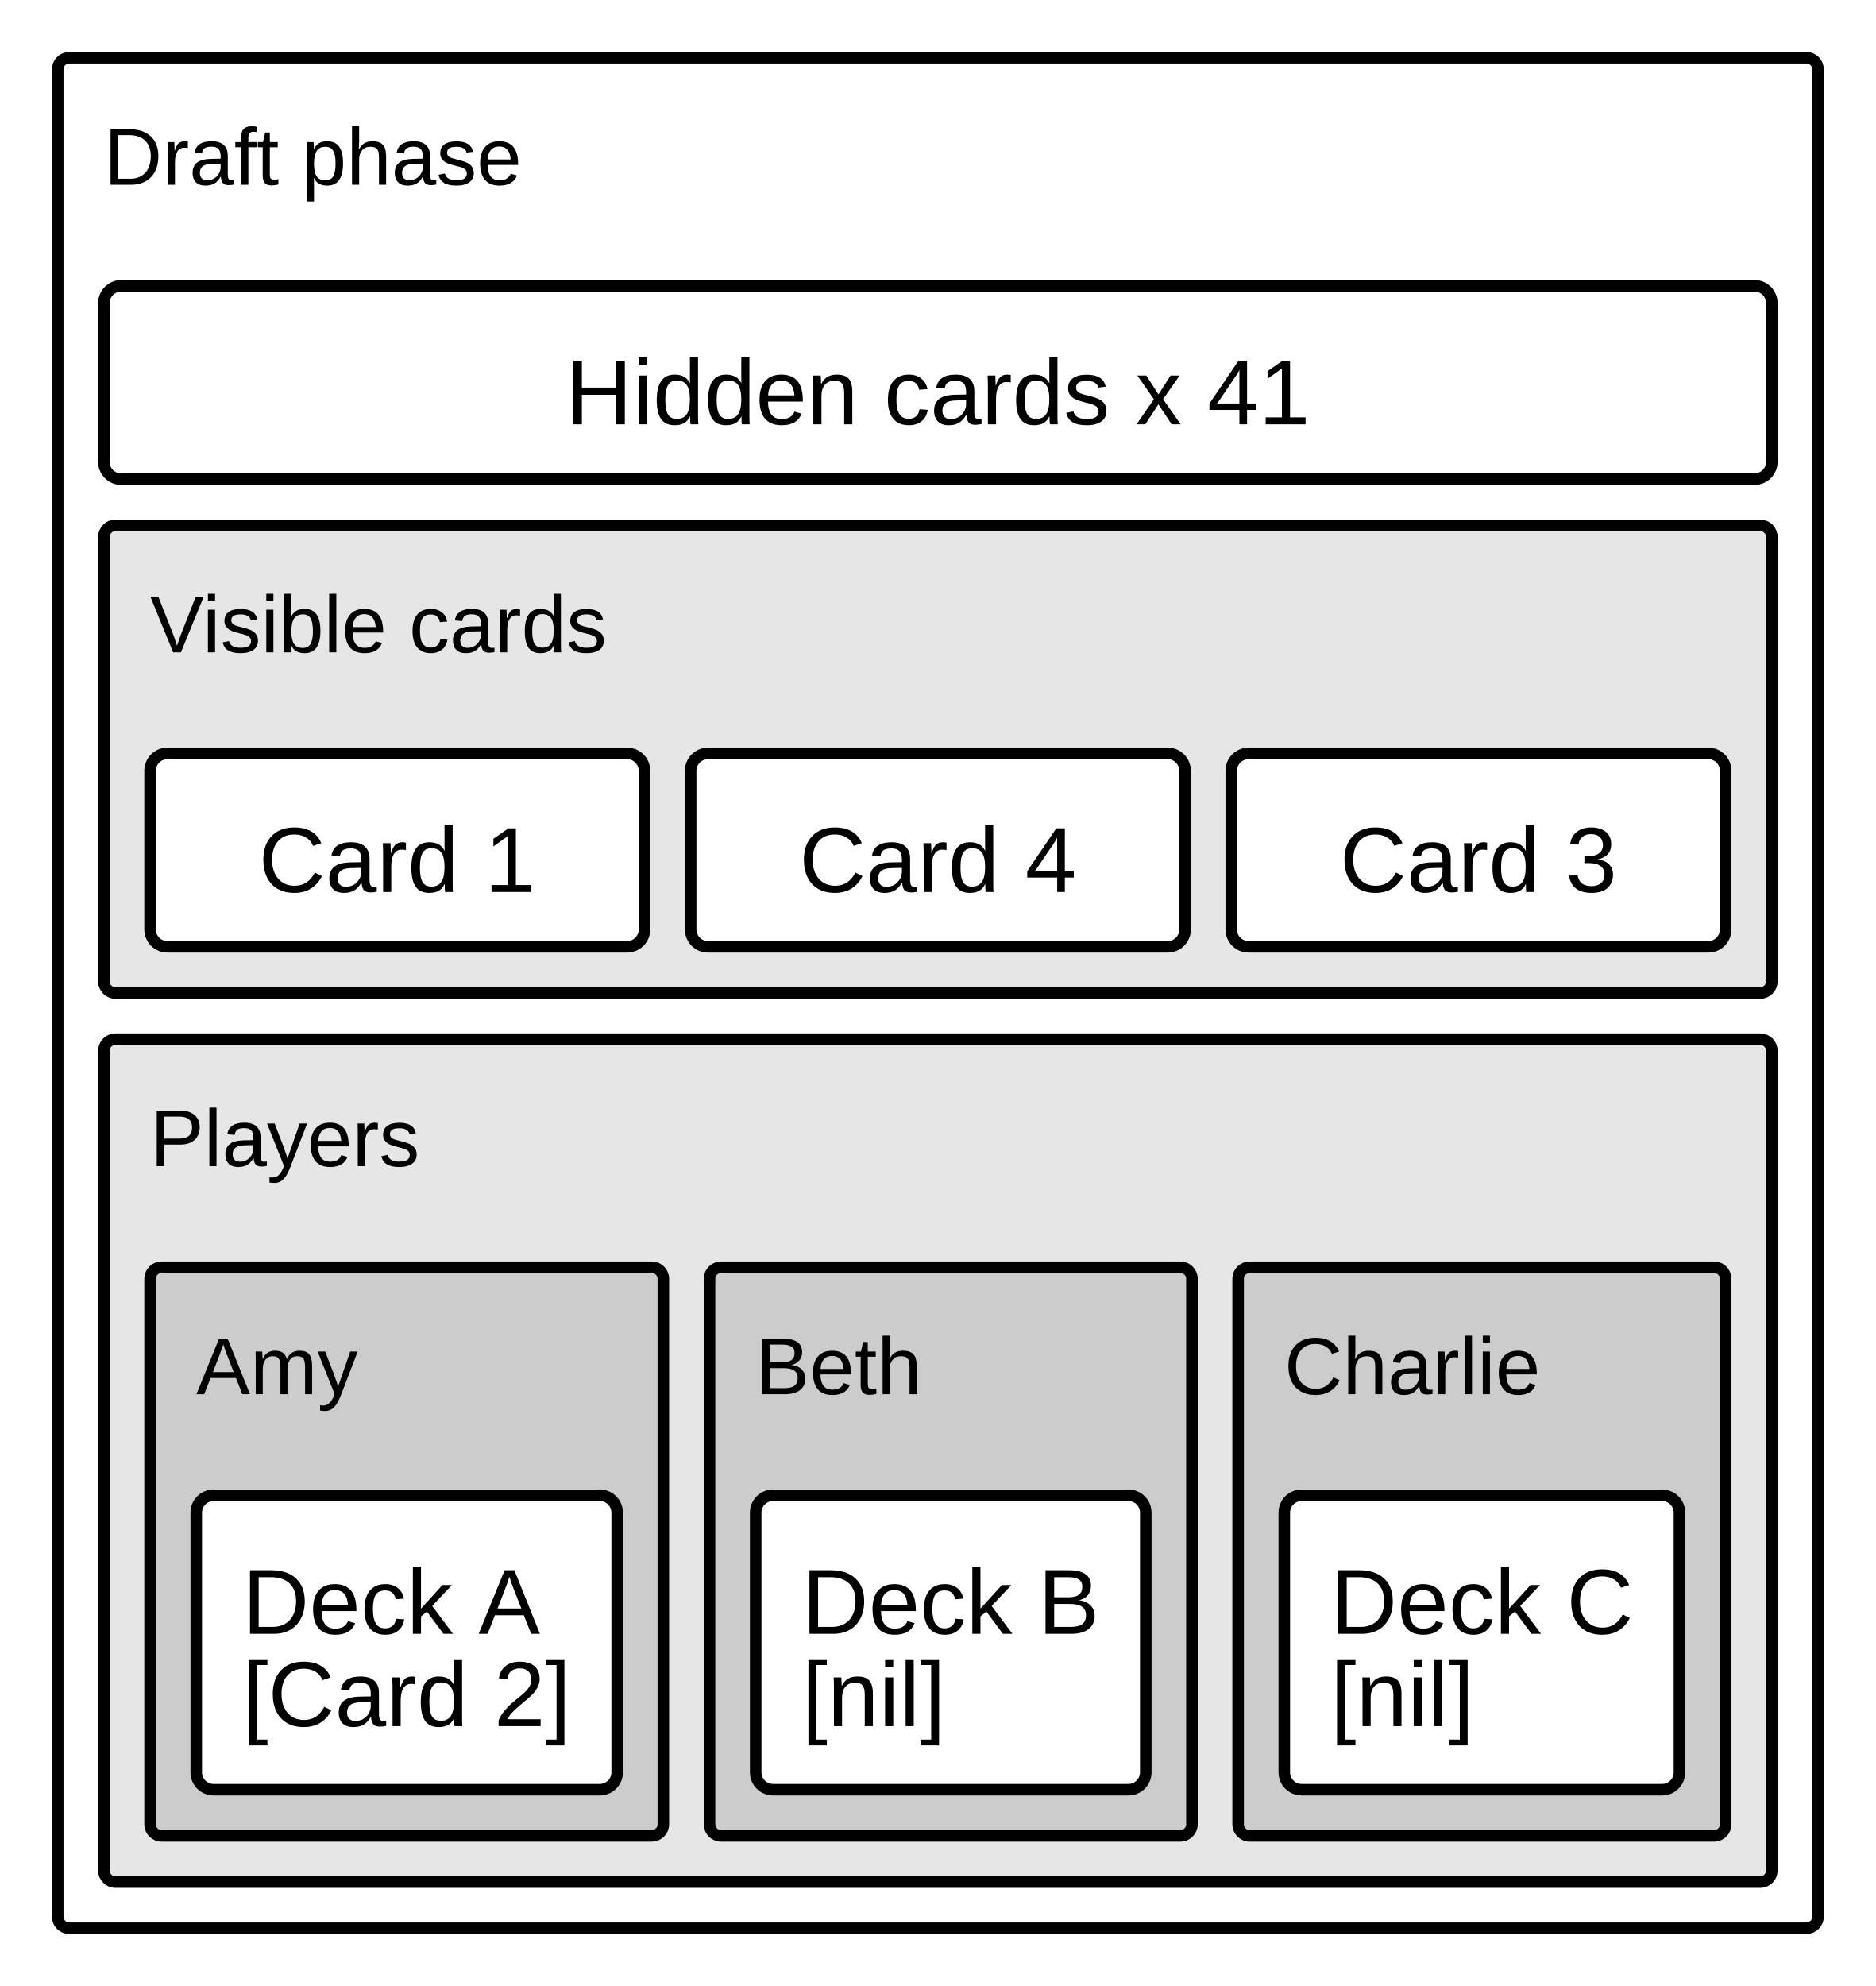
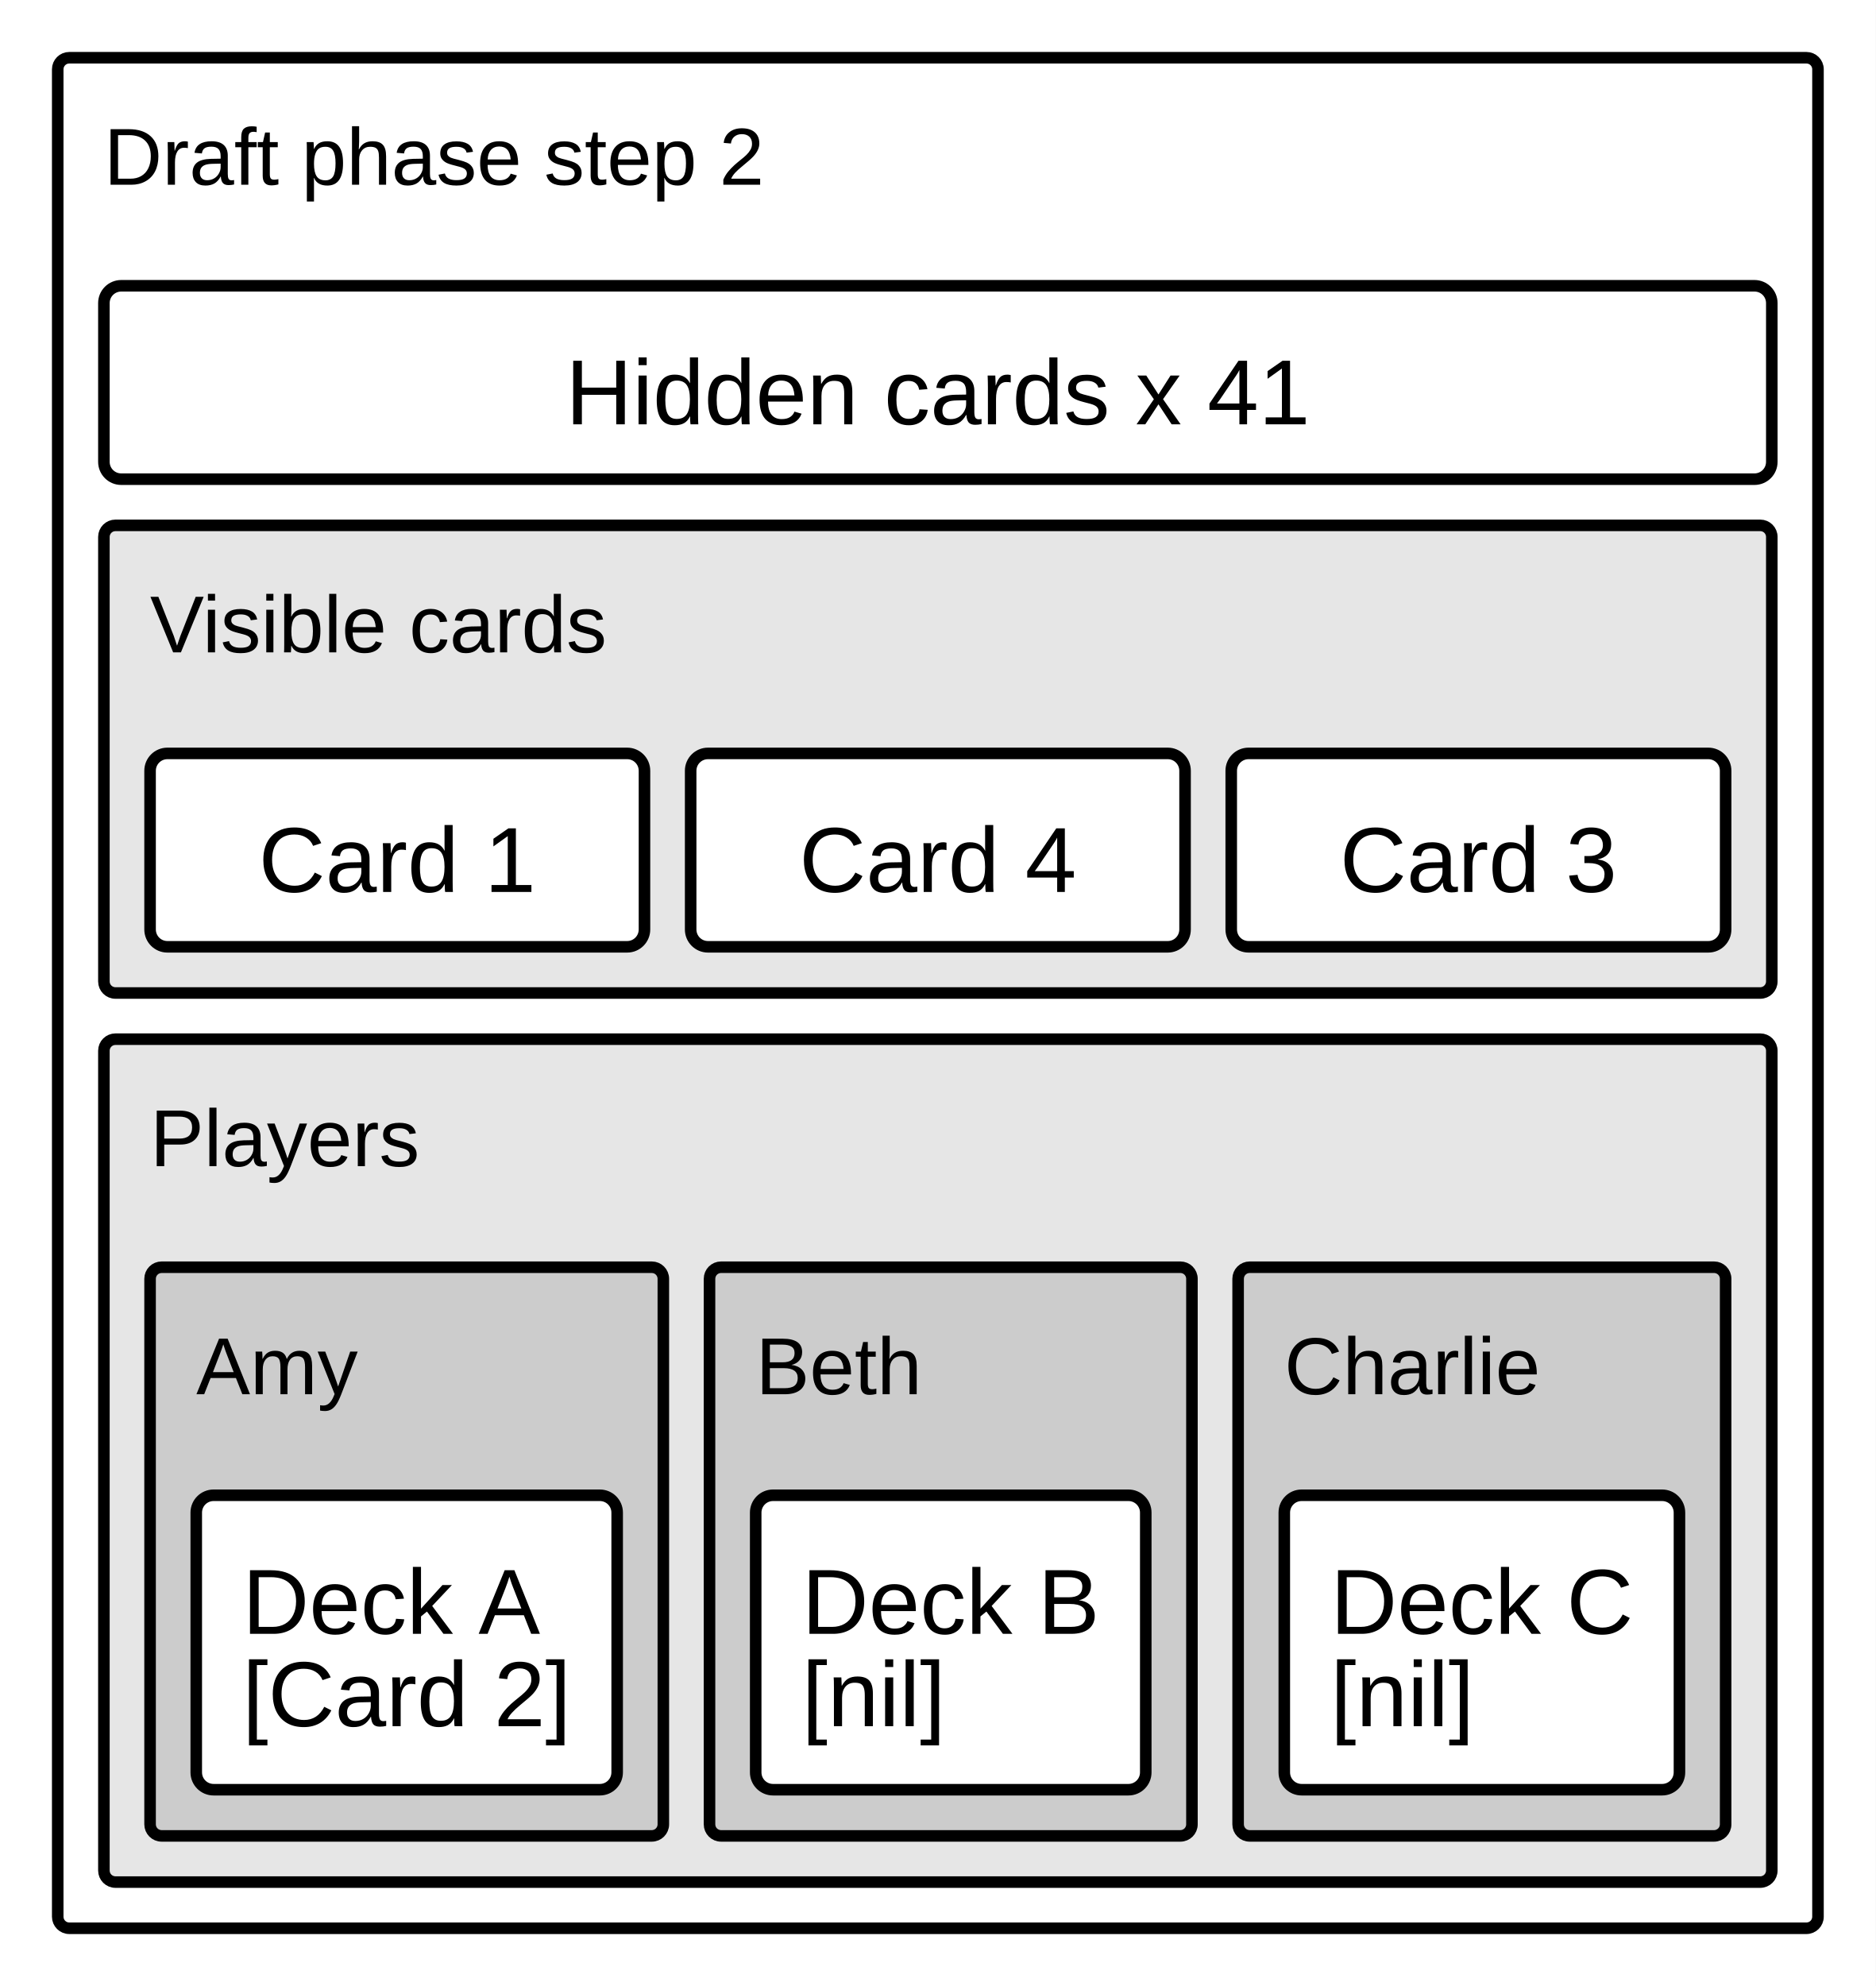
<svg xmlns="http://www.w3.org/2000/svg" id="mainsvg" width="357.457" height="378.4" viewBox="-10 -10 324.961 344">
  <defs>
    <marker id="arrow" viewBox="0 0 10 10" refX="10" refY="5" markerWidth="5" markerHeight="5" orient="auto-start-reverse" fill="black">
      <path d="M 0 0 L 10 5 L 0 10 z" />
    </marker>
    <filter id="shadowOLD" x="-50%" y="-50%" width="250%" height="250%">
      <feDropShadow flood-color="black" flood-opacity="0.3" dx="1" dy="1" stdDeviation="2"> </feDropShadow>
    </filter>
    <filter id="shadow-path" filterUnits="userSpaceOnUse" x="-10" y="-10" width="324.961px" height="344px">
      <feDropShadow flood-color="black" flood-opacity="0.1" dx="1" dy="1" stdDeviation="1"> </feDropShadow>
    </filter>
    <filter id="shadow" filterUnits="userSpaceOnUse" x="-10" y="-10" width="424.961px" height="444px">
      <feDropShadow flood-color="black" flood-opacity="0.1" dx="1" dy="1" stdDeviation="1"> </feDropShadow>
    </filter>
  </defs>
  <rect x="-10" y="-10" width="324.961" height="344" fill="#fff" />
  <g transform="translate(0, 0)">
    <rect width="304.961" height="324" stroke="black" fill="#ffffff" stroke-width="2" transform="translate(0, 0)" rx="2" />
    <g transform="translate(4, 4)">
      <rect width="80.38" height="23.5" stroke="black" fill="none" stroke-width="0" transform="translate(0, 0)" rx="0" />
      <text fill="black" font-size="14" font-weight="normal" transform="translate(4, 4)" alignment-baseline="middle" font-family="Arial">
-         <tspan x="0" dy="14" font-family="Arial" font-size="14" font-weight="normal">Draft phase</tspan>
+         <tspan x="0" dy="14" font-family="Arial" font-size="14" font-weight="normal">Draft phase step 2</tspan>
      </text>
    </g>
    <g transform="translate(8, 39.5)">
      <rect width="288.961" height="33.5" stroke="black" fill="white" stroke-width="2" transform="translate(0, 0)" rx="3" />
      <text fill="black" font-size="16" font-weight="normal" transform="translate(79.99609, 8)" alignment-baseline="middle" font-family="Arial">
        <tspan x="0" dy="16" font-family="Arial" font-size="16" font-weight="normal">Hidden cards x 41</tspan>
      </text>
    </g>
    <g transform="translate(8, 81)">
      <rect width="288.961" height="81" stroke="black" fill="#e6e6e6" stroke-width="2" transform="translate(0, 0)" rx="2" />
      <g transform="translate(4, 4)">
        <rect width="87.12" height="23.5" stroke="black" fill="none" stroke-width="0" transform="translate(0, 0)" rx="0" />
        <text fill="black" font-size="14" font-weight="normal" transform="translate(4, 4)" alignment-baseline="middle" font-family="Arial">
          <tspan x="0" dy="14" font-family="Arial" font-size="14" font-weight="normal">Visible cards</tspan>
        </text>
      </g>
      <g transform="translate(8, 39.5)">
        <rect width="85.654" height="33.5" stroke="black" fill="white" stroke-width="2" transform="translate(0, 0)" rx="3" />
        <text fill="black" font-size="16" font-weight="normal" transform="translate(18.8112, 8)" alignment-baseline="middle" font-family="Arial">
          <tspan x="0" dy="16" font-family="Arial" font-size="16" font-weight="normal">Card 1</tspan>
        </text>
      </g>
      <g transform="translate(101.6536, 39.5)">
        <rect width="85.654" height="33.5" stroke="black" fill="white" stroke-width="2" transform="translate(0, 0)" rx="3" />
        <text fill="black" font-size="16" font-weight="normal" transform="translate(18.8112, 8)" alignment-baseline="middle" font-family="Arial">
          <tspan x="0" dy="16" font-family="Arial" font-size="16" font-weight="normal">Card 4</tspan>
        </text>
      </g>
      <g transform="translate(195.3073, 39.5)">
        <rect width="85.654" height="33.5" stroke="black" fill="white" stroke-width="2" transform="translate(0, 0)" rx="3" />
        <text fill="black" font-size="16" font-weight="normal" transform="translate(18.8112, 8)" alignment-baseline="middle" font-family="Arial">
          <tspan x="0" dy="16" font-family="Arial" font-size="16" font-weight="normal">Card 3</tspan>
        </text>
      </g>
    </g>
    <g transform="translate(8, 170)">
      <rect width="288.961" height="146" stroke="black" fill="#e6e6e6" stroke-width="2" transform="translate(0, 0)" rx="2" />
      <g transform="translate(4, 4)">
        <rect width="54.69" height="23.5" stroke="black" fill="none" stroke-width="0" transform="translate(0, 0)" rx="0" />
        <text fill="black" font-size="14" font-weight="normal" transform="translate(4, 4)" alignment-baseline="middle" font-family="Arial">
          <tspan x="0" dy="14" font-family="Arial" font-size="14" font-weight="normal">Players</tspan>
        </text>
      </g>
      <g transform="translate(8, 39.5)">
        <rect width="88.922" height="98.5" stroke="black" fill="#cccccc" stroke-width="2" transform="translate(0, 0)" rx="2" />
        <g transform="translate(4, 4)">
          <rect width="36.008" height="23.5" stroke="black" fill="none" stroke-width="0" transform="translate(0, 0)" rx="0" />
          <text fill="black" font-size="14" font-weight="normal" transform="translate(4, 4)" alignment-baseline="middle" font-family="Arial">
            <tspan x="0" dy="14" font-family="Arial" font-size="14" font-weight="normal">Amy</tspan>
          </text>
        </g>
        <g transform="translate(8, 39.5)">
          <rect width="72.922" height="51" stroke="black" fill="white" stroke-width="2" transform="translate(0, 0)" rx="3" />
          <text fill="black" font-size="16" font-weight="normal" transform="translate(8, 8)" alignment-baseline="middle" font-family="Arial">
            <tspan x="0" dy="16" font-family="Arial" font-size="16" font-weight="normal">Deck A</tspan>
            <tspan x="0" dy="16" font-family="Arial" font-size="16" font-weight="normal">[Card 2]</tspan>
          </text>
        </g>
      </g>
      <g transform="translate(104.9219, 39.5)">
        <rect width="83.578" height="98.5" stroke="black" fill="#cccccc" stroke-width="2" transform="translate(0, 0)" rx="2" />
        <g transform="translate(4, 4)">
          <rect width="36.808" height="23.5" stroke="black" fill="none" stroke-width="0" transform="translate(0, 0)" rx="0" />
          <text fill="black" font-size="14" font-weight="normal" transform="translate(4, 4)" alignment-baseline="middle" font-family="Arial">
            <tspan x="0" dy="14" font-family="Arial" font-size="14" font-weight="normal">Beth</tspan>
          </text>
        </g>
        <g transform="translate(8, 39.5)">
          <rect width="67.578" height="51" stroke="black" fill="white" stroke-width="2" transform="translate(0, 0)" rx="3" />
          <text fill="black" font-size="16" font-weight="normal" transform="translate(8, 8)" alignment-baseline="middle" font-family="Arial">
            <tspan x="0" dy="16" font-family="Arial" font-size="16" font-weight="normal">Deck B</tspan>
            <tspan x="0" dy="16" font-family="Arial" font-size="16" font-weight="normal">[nil]</tspan>
          </text>
        </g>
      </g>
      <g transform="translate(196.5, 39.5)">
        <rect width="84.461" height="98.5" stroke="black" fill="#cccccc" stroke-width="2" transform="translate(0, 0)" rx="2" />
        <g transform="translate(4, 4)">
          <rect width="52.359" height="23.5" stroke="black" fill="none" stroke-width="0" transform="translate(0, 0)" rx="0" />
          <text fill="black" font-size="14" font-weight="normal" transform="translate(4, 4)" alignment-baseline="middle" font-family="Arial">
            <tspan x="0" dy="14" font-family="Arial" font-size="14" font-weight="normal">Charlie</tspan>
          </text>
        </g>
        <g transform="translate(8, 39.5)">
          <rect width="68.461" height="51" stroke="black" fill="white" stroke-width="2" transform="translate(0, 0)" rx="3" />
          <text fill="black" font-size="16" font-weight="normal" transform="translate(8, 8)" alignment-baseline="middle" font-family="Arial">
            <tspan x="0" dy="16" font-family="Arial" font-size="16" font-weight="normal">Deck C</tspan>
            <tspan x="0" dy="16" font-family="Arial" font-size="16" font-weight="normal">[nil]</tspan>
          </text>
        </g>
      </g>
    </g>
  </g>
</svg>
